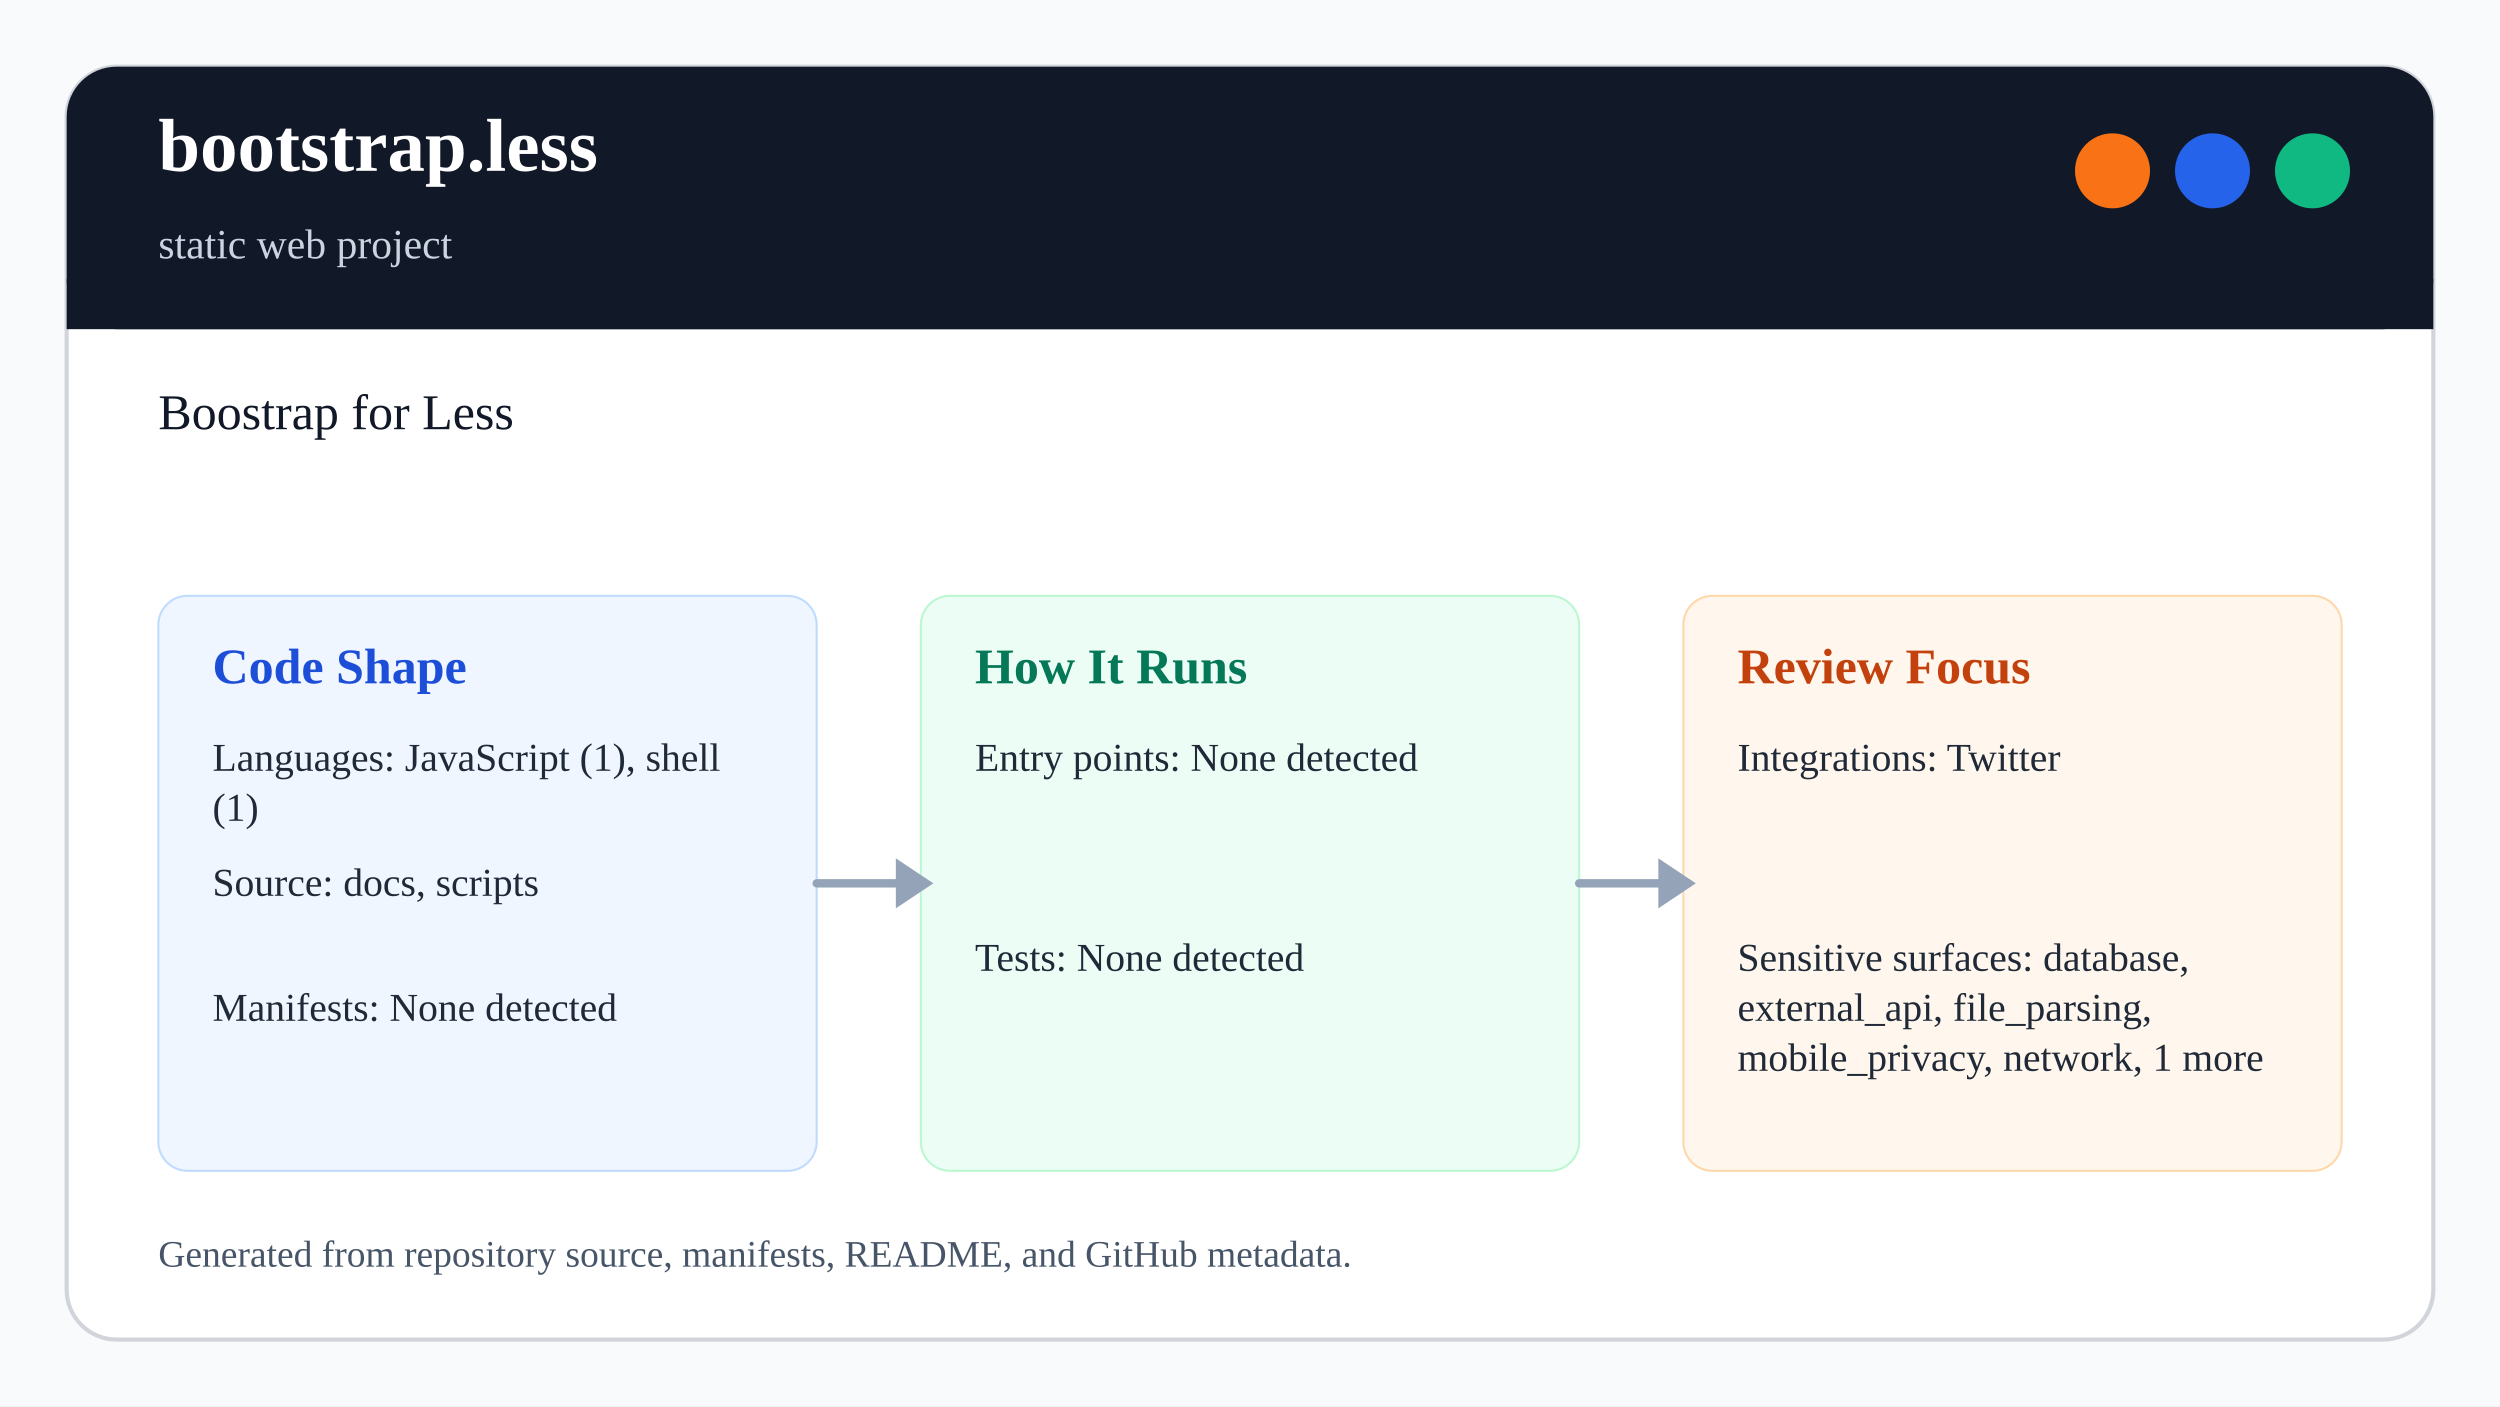
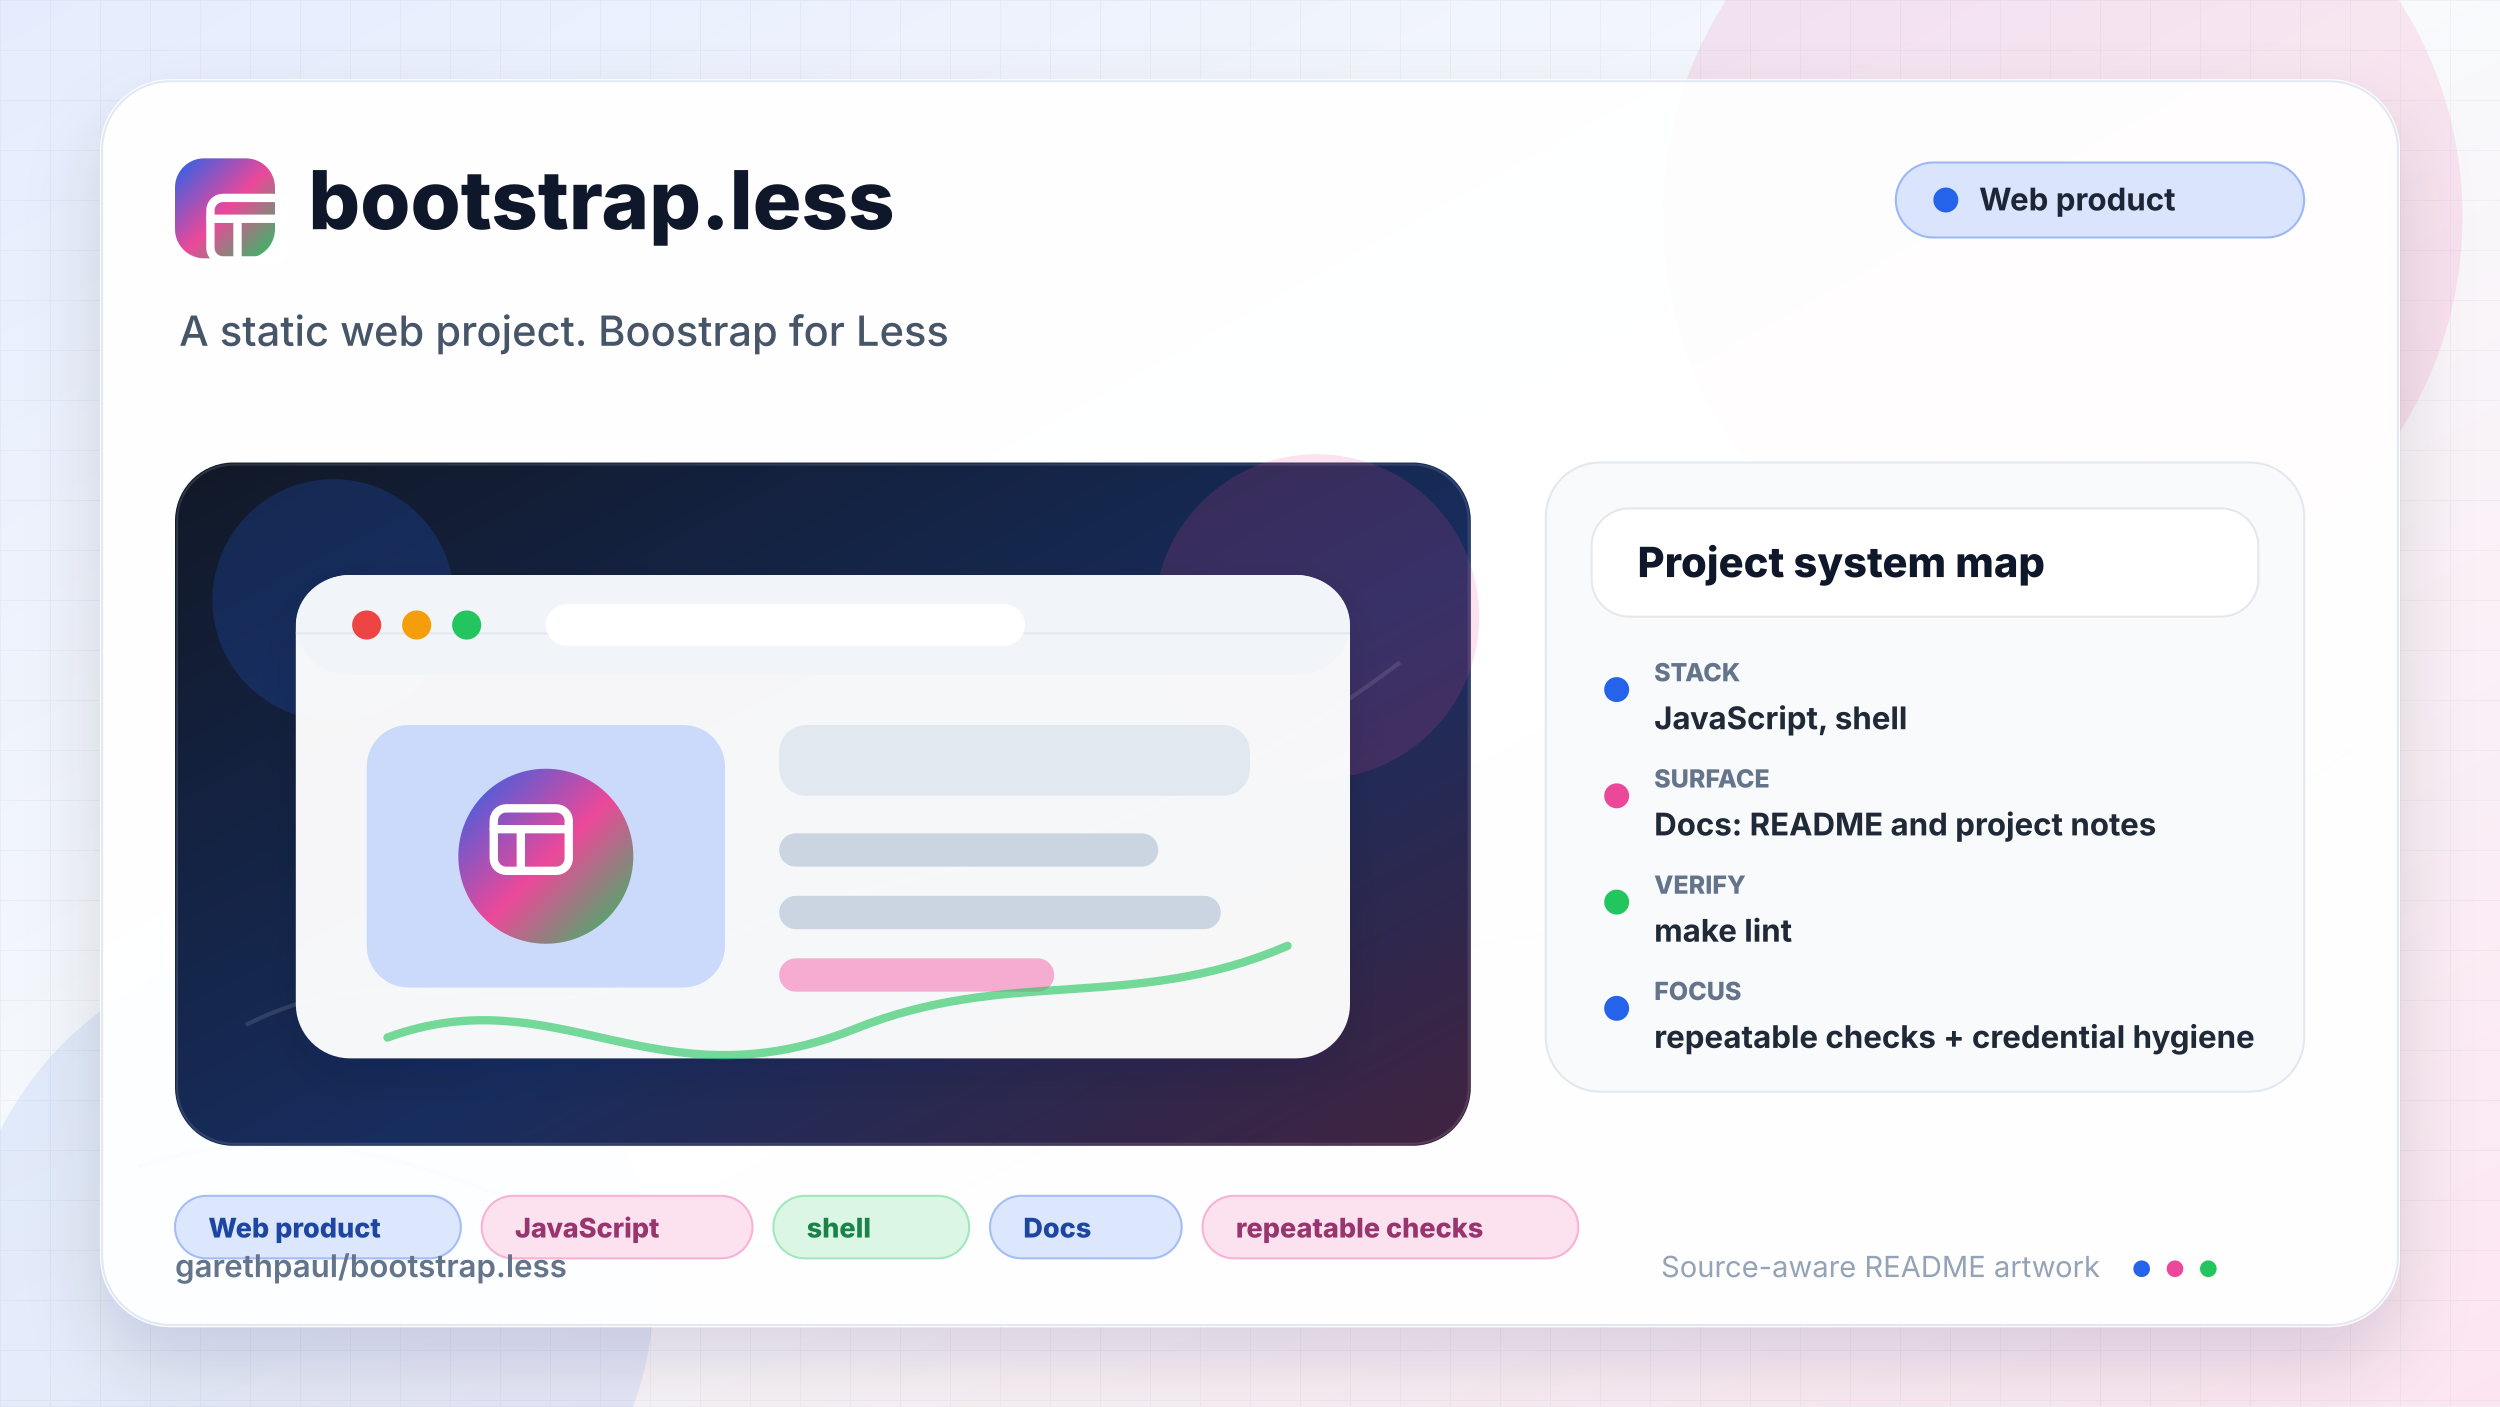
- <svg xmlns="http://www.w3.org/2000/svg" width="1200" height="675" viewBox="0 0 1200 675" role="img" aria-labelledby="title desc">
-   <rect width="1200" height="675" fill="#f8fafc" />
-   <rect x="32" y="32" width="1136" height="611" rx="24" fill="#ffffff" stroke="#d1d5db" stroke-width="2" />
-   <rect x="32" y="32" width="1136" height="126" rx="24" fill="#111827" />
-   <path d="M32 134h1136v24H32z" fill="#111827" />
-   <circle cx="1062" cy="82" r="18" fill="#2563eb" />
-   <circle cx="1110" cy="82" r="18" fill="#10b981" />
-   <circle cx="1014" cy="82" r="18" fill="#f97316" />
-   <text x="76" y="82" font-size="36" fill="#ffffff" font-weight="700">bootstrap.less</text>
-   <text x="76" y="124" font-size="20" fill="#cbd5e1">static web project</text>
-   <text x="76" y="206" font-size="24" fill="#111827">Boostrap for Less</text>
-   <rect x="76" y="286" width="316" height="276" rx="14" fill="#eff6ff" stroke="#bfdbfe" />
-   <text x="102" y="328" font-size="24" font-weight="700" fill="#1d4ed8">Code Shape</text>
-   <text x="102" y="370" font-size="19" fill="#1f2937">Languages: JavaScript (1), shell</text>
-   <text x="102" y="394" font-size="19" fill="#1f2937">(1)</text>
-   <text x="102" y="430" font-size="19" fill="#1f2937">Source: docs, scripts</text>
-   <text x="102" y="490" font-size="19" fill="#1f2937">Manifests: None detected</text>
-   <rect x="442" y="286" width="316" height="276" rx="14" fill="#ecfdf5" stroke="#bbf7d0" />
-   <text x="468" y="328" font-size="24" font-weight="700" fill="#047857">How It Runs</text>
-   <text x="468" y="370" font-size="19" fill="#1f2937">Entry points: None detected</text>
-   <text x="468" y="466" font-size="19" fill="#1f2937">Tests: None detected</text>
-   <rect x="808" y="286" width="316" height="276" rx="14" fill="#fff7ed" stroke="#fed7aa" />
-   <text x="834" y="328" font-size="24" font-weight="700" fill="#c2410c">Review Focus</text>
-   <text x="834" y="370" font-size="19" fill="#1f2937">Integrations: Twitter</text>
-   <text x="834" y="466" font-size="19" fill="#1f2937">Sensitive surfaces: database,</text>
-   <text x="834" y="490" font-size="19" fill="#1f2937">external_api, file_parsing,</text>
-   <text x="834" y="514" font-size="19" fill="#1f2937">mobile_privacy, network, 1 more</text>
-   <path d="M392 424h50" stroke="#94a3b8" stroke-width="4" stroke-linecap="round" />
-   <path d="M430 412l18 12-18 12z" fill="#94a3b8" />
-   <path d="M758 424h50" stroke="#94a3b8" stroke-width="4" stroke-linecap="round" />
-   <path d="M796 412l18 12-18 12z" fill="#94a3b8" />
-   <text x="76" y="608" font-size="18" fill="#475569">Generated from repository source, manifests, README, and GitHub metadata.</text>
+ <svg xmlns="http://www.w3.org/2000/svg" width="1200" height="675" viewBox="0 0 1200 675" role="img" aria-labelledby="pqt57fi-title pqt57fi-desc">
+   <defs>
+     <linearGradient id="pqt57fi-bg" x1="0" y1="0" x2="1" y2="1">
+       <stop offset="0%" stop-color="#e5ecfd" />
+       <stop offset="48%" stop-color="#f8fafc" />
+       <stop offset="100%" stop-color="#fce5f1" />
+     </linearGradient>
+     <linearGradient id="pqt57fi-stage" x1="0" y1="0" x2="1" y2="1">
+       <stop offset="0%" stop-color="#111827" />
+       <stop offset="58%" stop-color="#172d5e" />
+       <stop offset="100%" stop-color="#412340" />
+     </linearGradient>
+     <linearGradient id="pqt57fi-accent" x1="0" y1="0" x2="1" y2="1">
+       <stop offset="0%" stop-color="#2563eb" />
+       <stop offset="52%" stop-color="#ec4899" />
+       <stop offset="100%" stop-color="#22c55e" />
+     </linearGradient>
+     <linearGradient id="pqt57fi-soft" x1="0" y1="0" x2="1" y2="1">
+       <stop offset="0%" stop-color="#cbdafa" />
+       <stop offset="100%" stop-color="#cef2dc" />
+     </linearGradient>
+     <filter id="pqt57fi-shadow" x="-20%" y="-20%" width="140%" height="150%">
+       <feDropShadow dx="0" dy="18" stdDeviation="18" flood-color="#0f172a" flood-opacity="0.14" />
+     </filter>
+     <filter id="pqt57fi-miniShadow" x="-20%" y="-20%" width="140%" height="150%">
+       <feDropShadow dx="0" dy="8" stdDeviation="10" flood-color="#0f172a" flood-opacity="0.12" />
+     </filter>
+     <pattern id="pqt57fi-grid" width="24" height="24" patternUnits="userSpaceOnUse">
+       <path d="M24 0H0v24" fill="none" stroke="#94a3b8" stroke-opacity="0.16" stroke-width="1" />
+     </pattern>
+     <style>
+       .label { font: 700 13px ui-sans-serif, system-ui, -apple-system, BlinkMacSystemFont, "Segoe UI", sans-serif; letter-spacing: 0; text-transform: uppercase; }
+       .body { font-family: ui-sans-serif, system-ui, -apple-system, BlinkMacSystemFont, "Segoe UI", sans-serif; letter-spacing: 0; }
+     </style>
+   </defs>
+   <rect width="1200" height="675" fill="url(#pqt57fi-bg)" />
+   <rect width="1200" height="675" fill="url(#pqt57fi-grid)" opacity="0.65" />
+   <circle cx="148" cy="618" r="166" fill="#2563eb" opacity="0.10" />
+   <circle cx="990" cy="104" r="192" fill="#ec4899" opacity="0.12" />
+   <path d="M66 560 C214 512 278 642 430 584 C576 528 676 408 838 462 C966 504 1034 426 1134 356" fill="none" stroke="#22c55e" stroke-width="2" stroke-opacity="0.18" />
+   <rect x="48" y="38" width="1104" height="599" rx="34" fill="#ffffff" opacity="0.94" filter="url(#pqt57fi-shadow)" />
+   <rect x="49" y="39" width="1102" height="597" rx="33" fill="none" stroke="#e2e8f0" stroke-width="1" />
+   <g class="body">
+     <rect x="84" y="76" width="48" height="48" rx="14" fill="url(#pqt57fi-accent)" />
+     <rect x="101" y="95" width="36" height="30" rx="6" stroke="#ffffff" stroke-width="4" stroke-linecap="round" stroke-linejoin="round" fill="none" />
+     <path d="M3 15h36 M16 15v20" transform="translate(98 90)" stroke="#ffffff" stroke-width="4" stroke-linecap="round" stroke-linejoin="round" fill="none" />
+     <text x="148" y="110" fill="#0f172a" font-size="39" font-weight="800">bootstrap.less</text>
+     <rect x="910" y="78" width="196" height="36" rx="18" fill="#dae4fc" stroke="#9bb7f6" />
+     <circle cx="934" cy="96" r="6" fill="#2563eb" />
+     <text x="950" y="101" fill="#1d2637" font-size="15" font-weight="700">Web product</text>
+     <text x="86" y="166" fill="#475569" font-size="20" font-weight="500">A static web project. Boostrap for Less</text>
+   </g>
+   <g transform="translate(84 222)">
+     <rect x="0" y="0" width="622" height="328" rx="28" fill="url(#pqt57fi-stage)" />
+     <rect x="1" y="1" width="620" height="326" rx="27" fill="none" stroke="#ffffff" stroke-opacity="0.12" />
+     <path d="M34 270 C116 228 166 286 250 236 C338 184 430 214 588 96" fill="none" stroke="#ffffff" stroke-opacity="0.12" stroke-width="2" />
+     <circle cx="76" cy="66" r="58" fill="#2563eb" opacity="0.20" />
+     <circle cx="548" cy="74" r="78" fill="#ec4899" opacity="0.16" />
+     <g class="body">
+       <rect x="58" y="54" width="506" height="232" rx="26" fill="#ffffff" opacity="0.96" filter="url(#pqt57fi-miniShadow)" />
+       <rect x="58" y="54" width="506" height="48" rx="26" fill="#f1f5f9" />
+       <path d="M58 82h506" stroke="#e2e8f0" />
+       <circle cx="92" cy="78" r="7" fill="#ef4444" />
+       <circle cx="116" cy="78" r="7" fill="#f59e0b" />
+       <circle cx="140" cy="78" r="7" fill="#22c55e" />
+       <rect x="178" y="68" width="230" height="20" rx="10" fill="#ffffff" />
+       <rect x="92" y="126" width="172" height="126" rx="20" fill="#cbdafa" />
+       <rect x="290" y="126" width="226" height="34" rx="13" fill="#e2e8f0" />
+       <rect x="290" y="178" width="182" height="16" rx="8" fill="#cbd5e1" />
+       <rect x="290" y="208" width="212" height="16" rx="8" fill="#cbd5e1" />
+       <rect x="290" y="238" width="132" height="16" rx="8" fill="#f6abd0" />
+       <circle cx="178" cy="189" r="42" fill="url(#pqt57fi-accent)" />
+       <rect x="153" y="166" width="36" height="30" rx="6" stroke="#ffffff" stroke-width="4" stroke-linecap="round" stroke-linejoin="round" fill="none" />
+       <path d="M3 15h36 M16 15v20" transform="translate(150 161)" stroke="#ffffff" stroke-width="4" stroke-linecap="round" stroke-linejoin="round" fill="none" />
+       <path d="M102 276 C184 246 230 310 326 272 C400 242 460 264 534 232" fill="none" stroke="#22c55e" stroke-width="4" stroke-linecap="round" opacity="0.62" />
+     </g>
+   </g>
+   <g class="body" transform="translate(742 222)">
+     <rect x="0" y="0" width="364" height="302" rx="26" fill="#f8fafc" stroke="#e2e8f0" />
+     <rect x="22" y="22" width="320" height="52" rx="18" fill="#ffffff" stroke="#e5e7eb" />
+     <text x="44" y="55" fill="#0f172a" font-size="20" font-weight="800">Project system map</text>
+     <g transform="translate(24 94)">
+       <circle cx="10" cy="15" r="6" fill="#2563eb" />
+       <text x="28" y="11" fill="#64748b" font-size="12" font-weight="800">STACK</text>
+       <text x="28" y="34" fill="#1f2937" font-size="15" font-weight="650">JavaScript, shell</text>
+     </g>
+     <g transform="translate(24 145)">
+       <circle cx="10" cy="15" r="6" fill="#ec4899" />
+       <text x="28" y="11" fill="#64748b" font-size="12" font-weight="800">SURFACE</text>
+       <text x="28" y="34" fill="#1f2937" font-size="15" font-weight="650">Docs: README and project notes</text>
+     </g>
+     <g transform="translate(24 196)">
+       <circle cx="10" cy="15" r="6" fill="#22c55e" />
+       <text x="28" y="11" fill="#64748b" font-size="12" font-weight="800">VERIFY</text>
+       <text x="28" y="34" fill="#1f2937" font-size="15" font-weight="650">make lint</text>
+     </g>
+     <g transform="translate(24 247)">
+       <circle cx="10" cy="15" r="6" fill="#2563eb" />
+       <text x="28" y="11" fill="#64748b" font-size="12" font-weight="800">FOCUS</text>
+       <text x="28" y="34" fill="#1f2937" font-size="15" font-weight="650">repeatable checks + credential hygiene</text>
+     </g>
+   </g>
+   <g class="body">
+     <rect x="84" y="574" width="137.2" height="30" rx="15" fill="#dce6fc" stroke="#a3bdf7" />
+     <text x="100" y="594" fill="#1d46a2" font-size="13" font-weight="800">Web product</text>
+     <rect x="231.2" y="574" width="130" height="30" rx="15" fill="#fce2ef" stroke="#f7b2d4" />
+     <text x="247.2" y="594" fill="#98356f" font-size="13" font-weight="800">JavaScript</text>
+     <rect x="371.2" y="574" width="94" height="30" rx="15" fill="#dcf6e5" stroke="#a2e7bb" />
+     <text x="387.2" y="594" fill="#1b834a" font-size="13" font-weight="800">shell</text>
+     <rect x="475.2" y="574" width="92" height="30" rx="15" fill="#dce6fc" stroke="#a3bdf7" />
+     <text x="491.2" y="594" fill="#1d46a2" font-size="13" font-weight="800">Docs</text>
+     <rect x="577.2" y="574" width="180.4" height="30" rx="15" fill="#fce2ef" stroke="#f7b2d4" />
+     <text x="593.2" y="594" fill="#98356f" font-size="13" font-weight="800">repeatable checks</text>
+   </g>
+   <g class="body">
+     <text x="84" y="613" fill="#64748b" font-size="15" font-weight="600">garethpaul/bootstrap.less</text>
+     <text x="1008" y="613" fill="#94a3b8" font-size="14" text-anchor="end">Source-aware README artwork</text>
+     <circle cx="1028" cy="609" r="4" fill="#2563eb" />
+     <circle cx="1044" cy="609" r="4" fill="#ec4899" />
+     <circle cx="1060" cy="609" r="4" fill="#22c55e" />
+   </g>
</svg>
